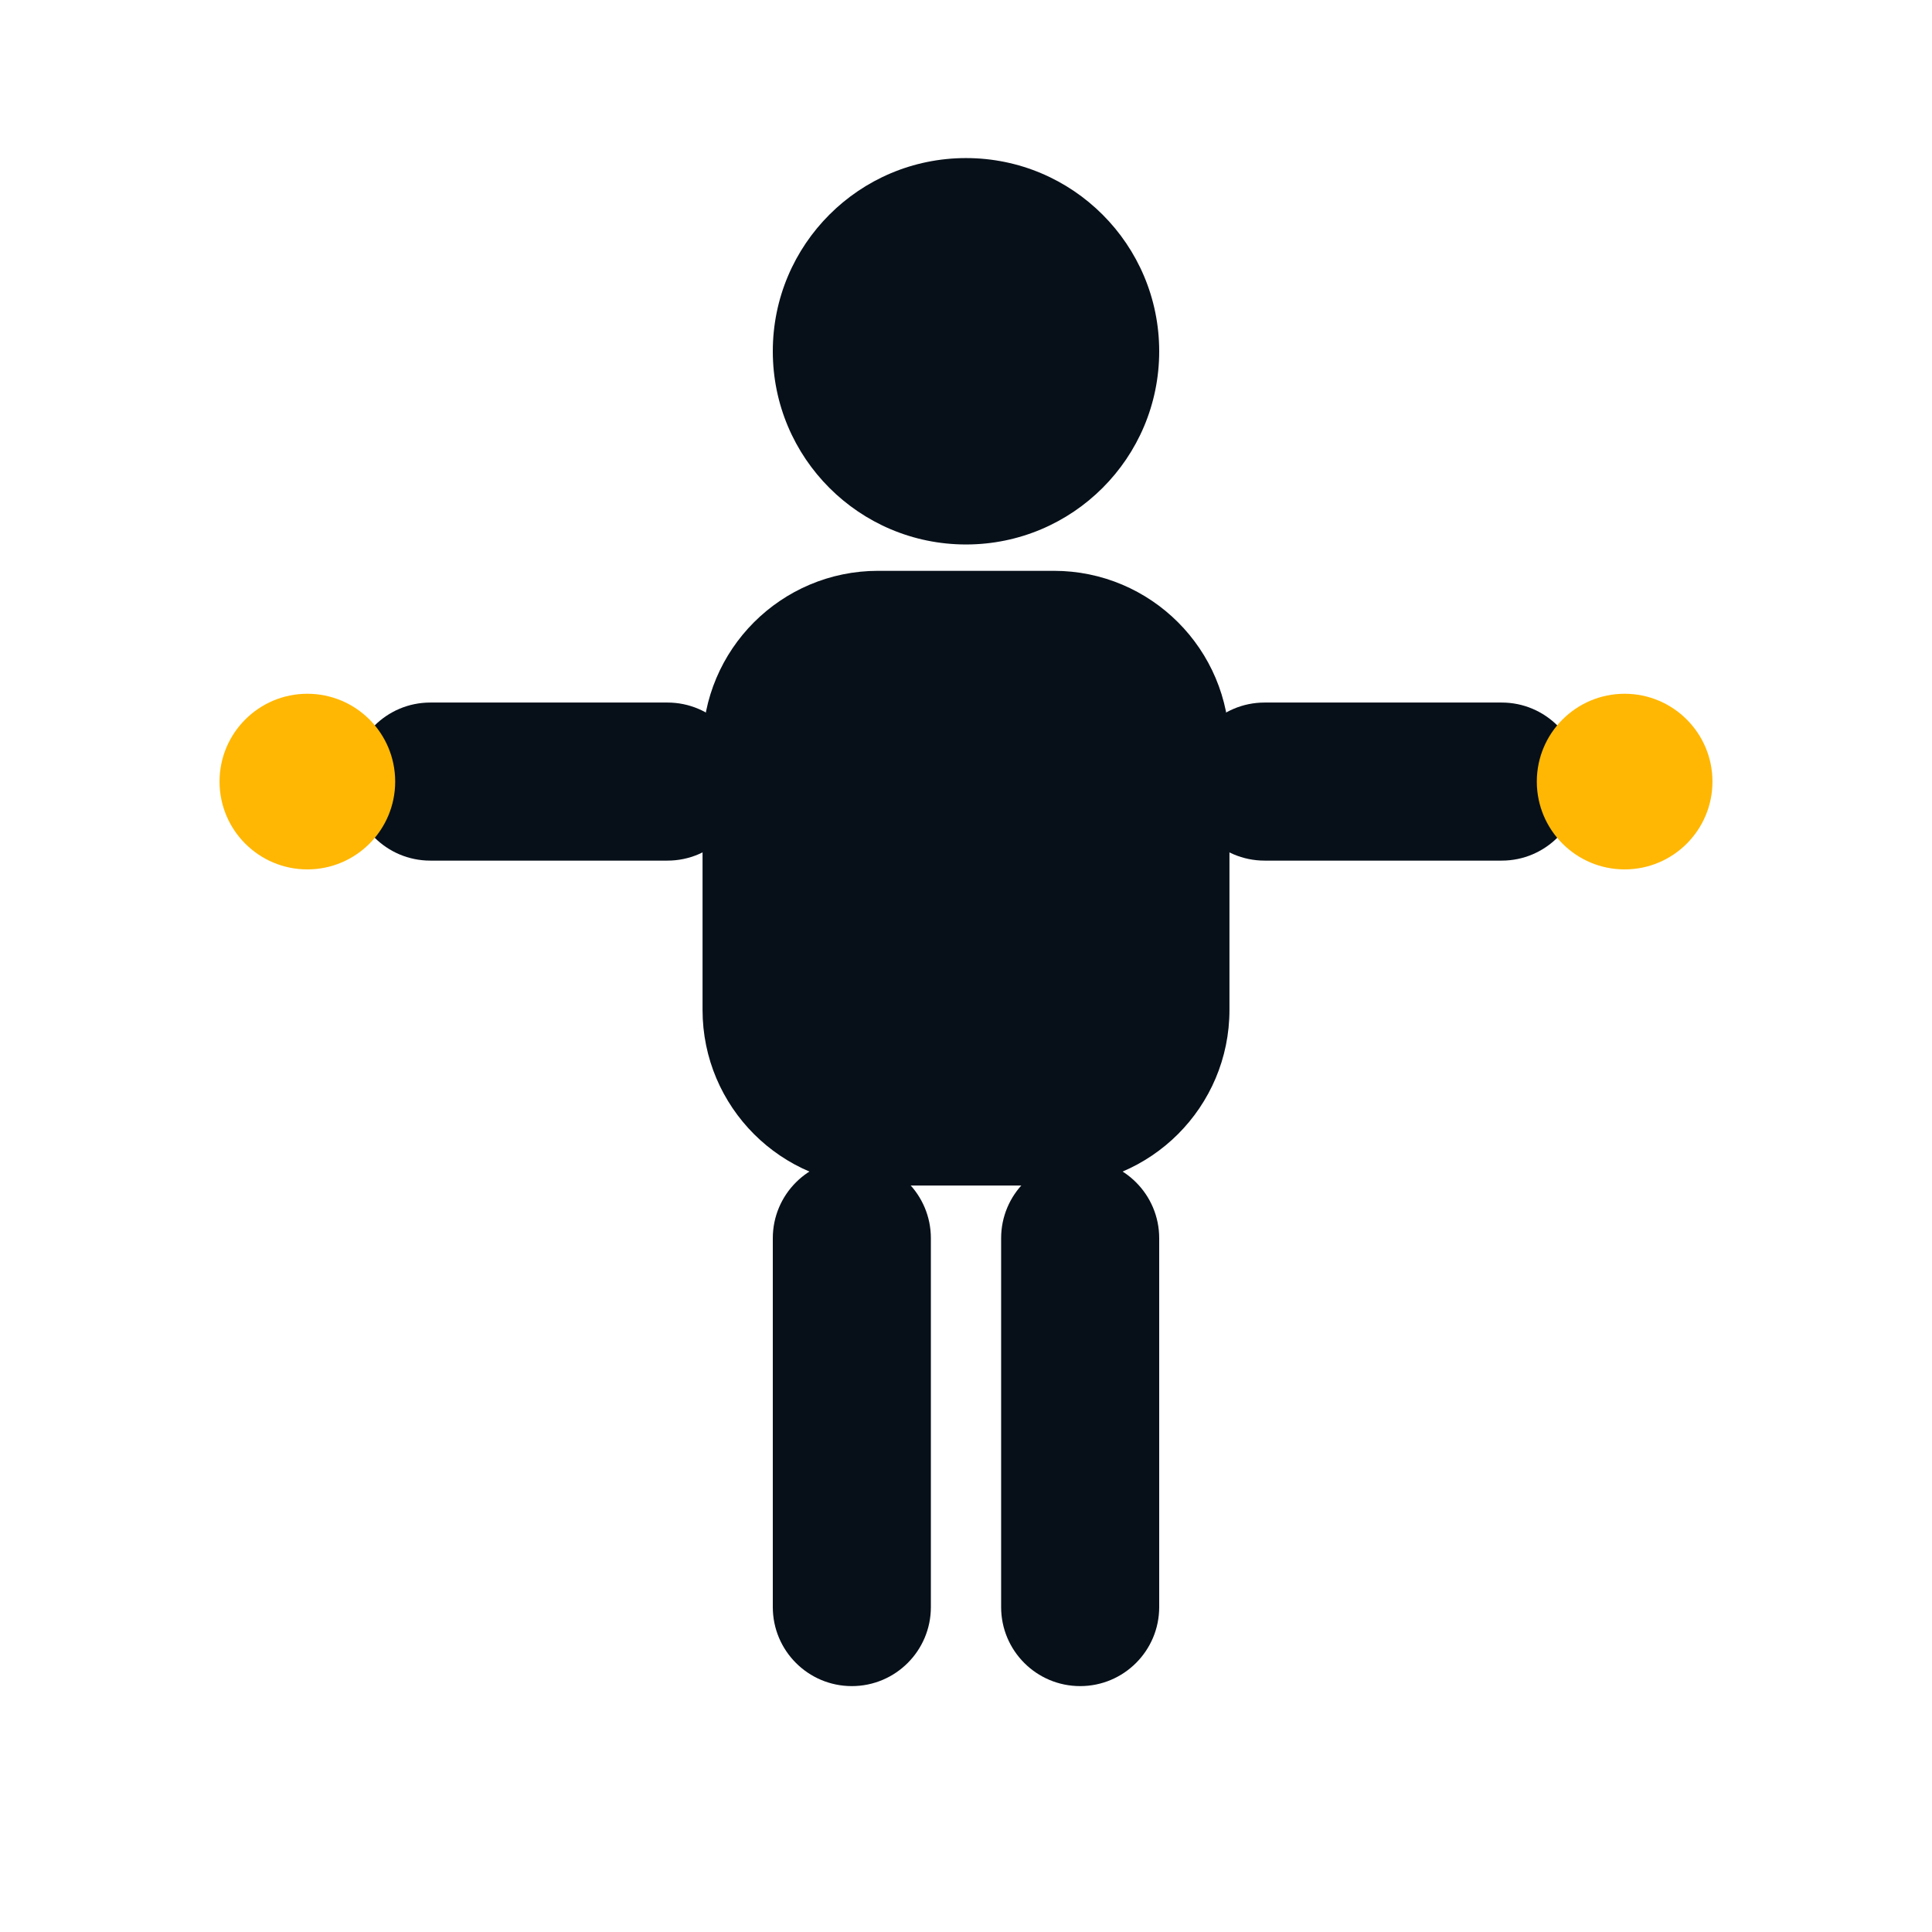
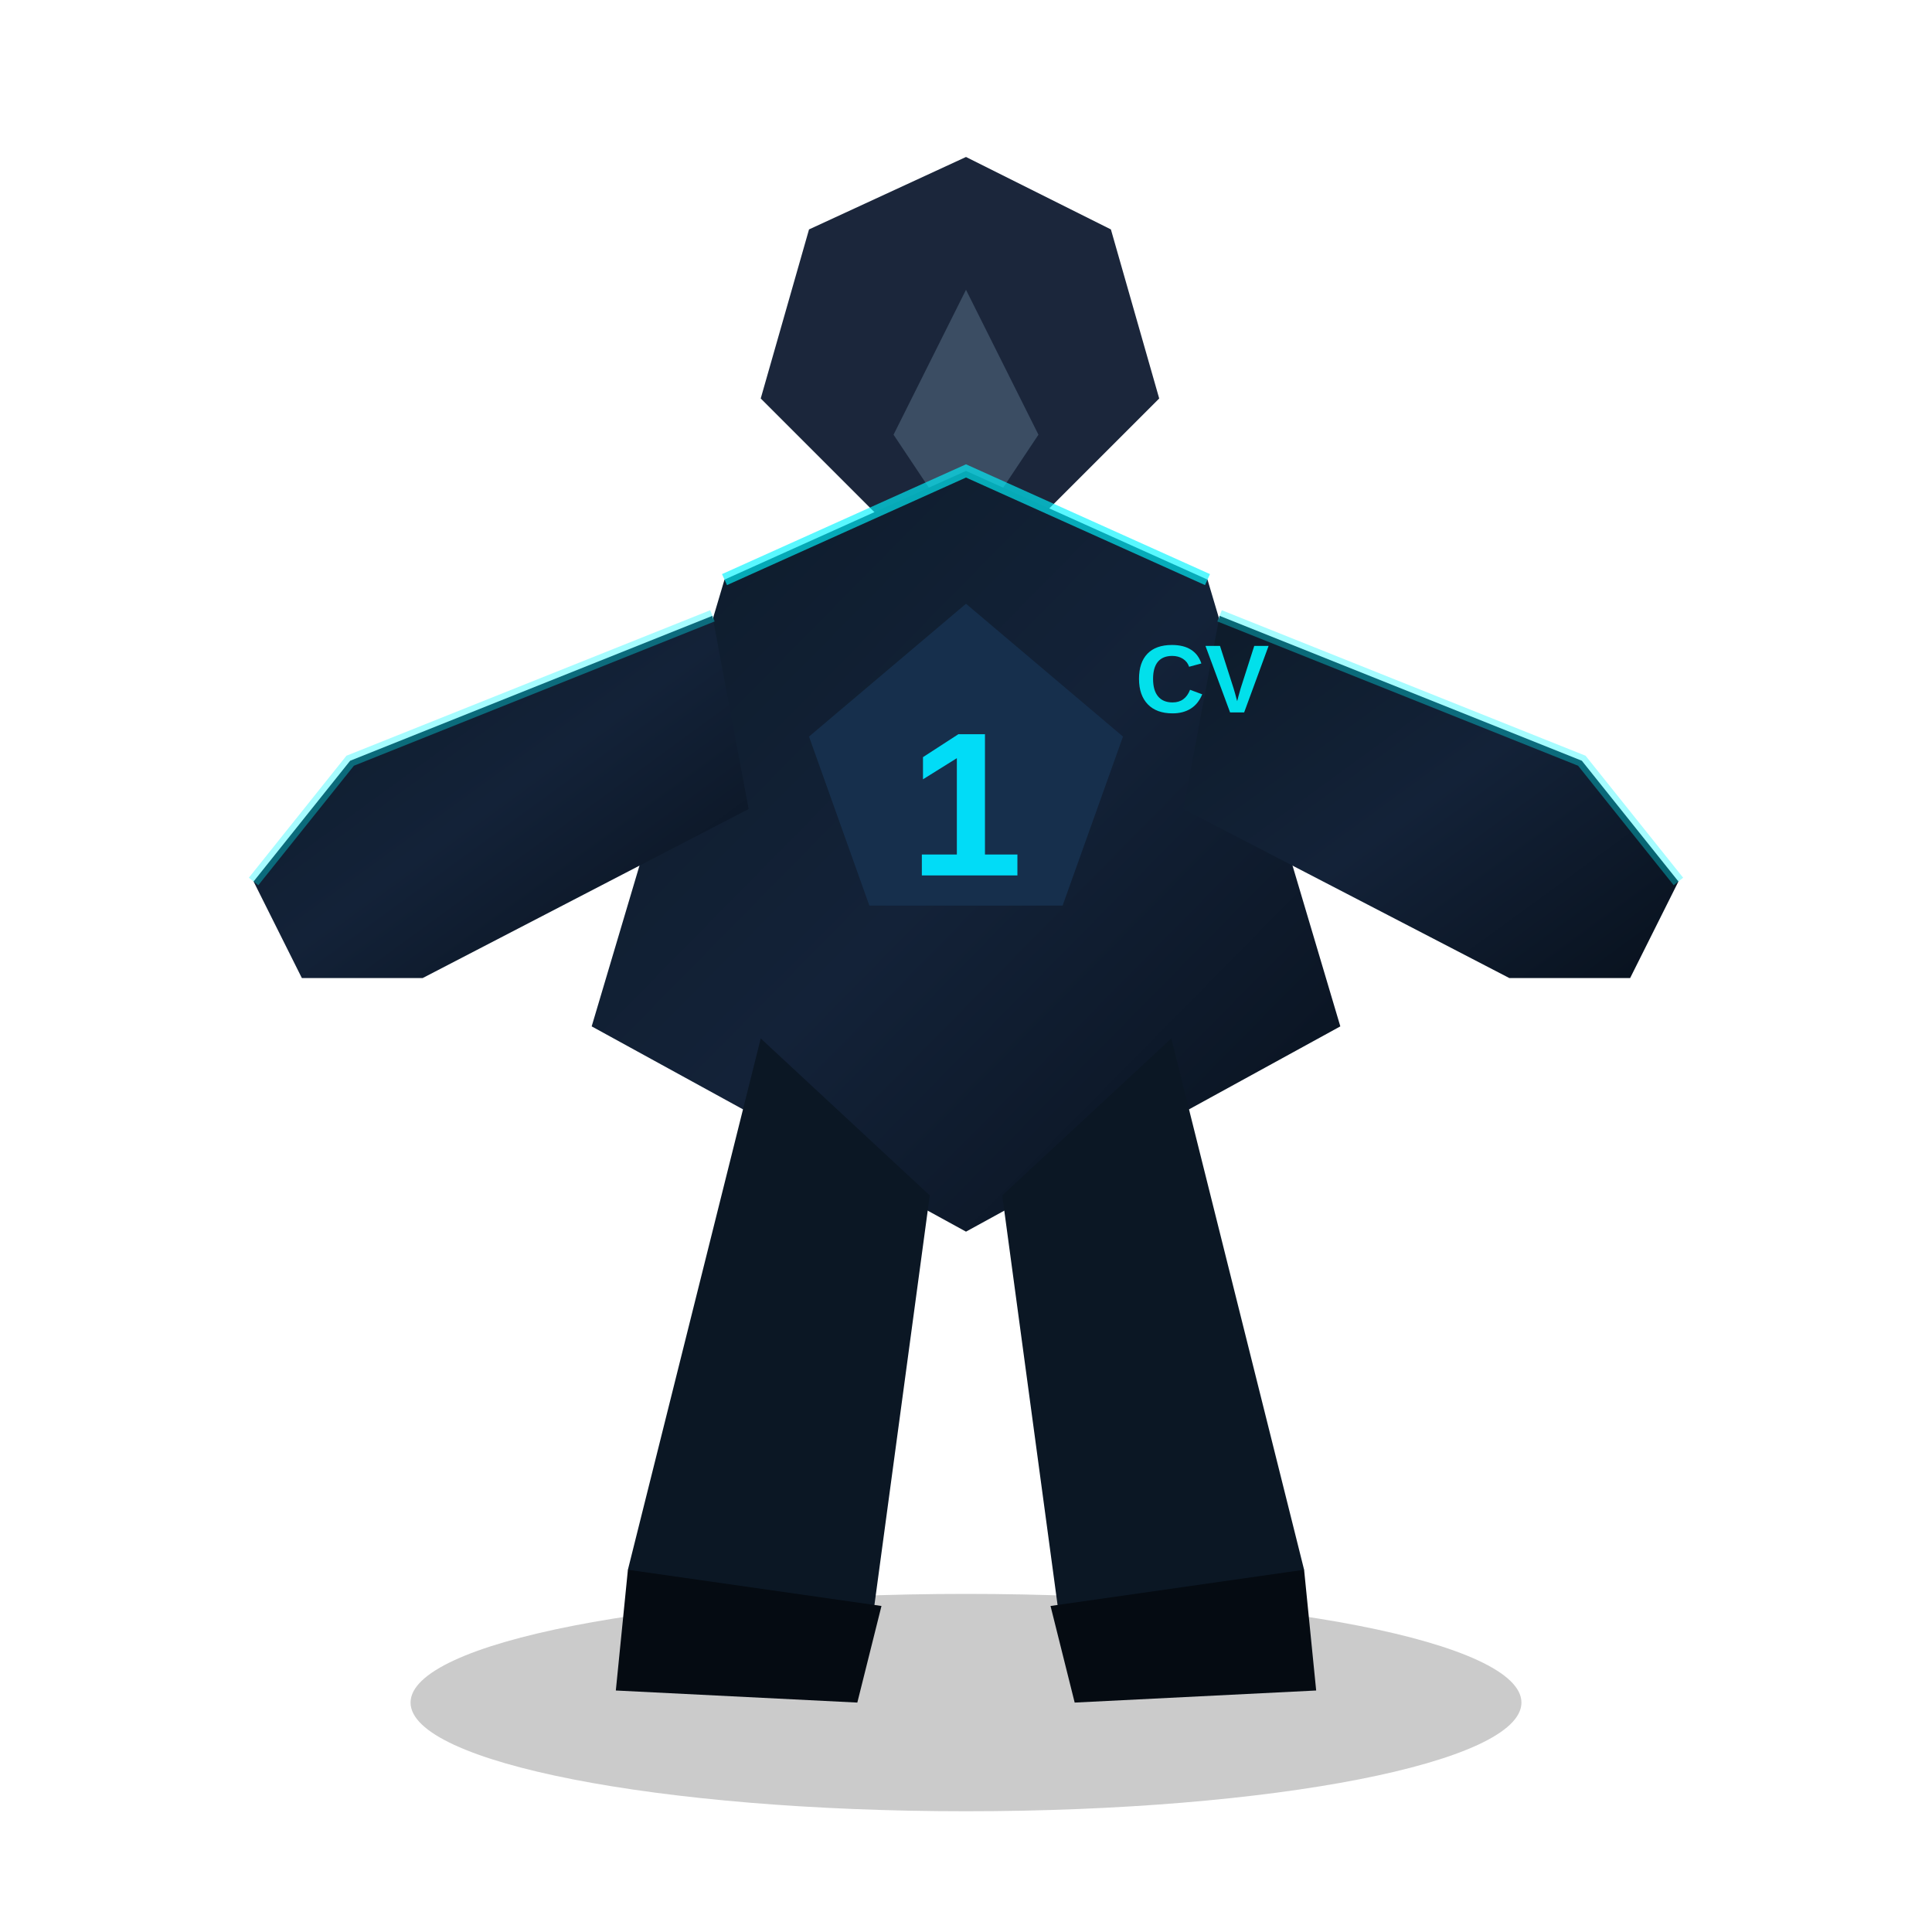
- <svg xmlns="http://www.w3.org/2000/svg" width="220" height="220" viewBox="0 0 220 220">
-   <circle cx="110" cy="40" r="22" fill="#071019" />
-   <rect x="80" y="65" width="60" height="70" rx="20" fill="#071019" />
-   <rect x="40" y="80" width="45" height="18" rx="9" fill="#071019" />
-   <rect x="135" y="80" width="45" height="18" rx="9" fill="#071019" />
-   <rect x="88" y="132" width="18" height="60" rx="9" fill="#071019" />
-   <rect x="114" y="132" width="18" height="60" rx="9" fill="#071019" />
-   <circle cx="35" cy="89" r="10" fill="#ffb703" />
-   <circle cx="185" cy="89" r="10" fill="#ffb703" />
+ <svg xmlns="http://www.w3.org/2000/svg" width="320" height="320" viewBox="0 0 320 320">
+   <defs>
+     <linearGradient id="bodyGrad" x1="0" y1="0" x2="1" y2="1">
+       <stop offset="0%" stop-color="#0d1b2a" />
+       <stop offset="50%" stop-color="#132238" />
+       <stop offset="100%" stop-color="#08111d" />
+     </linearGradient>
+     <linearGradient id="cyanGlow" x1="0" y1="0" x2="1" y2="1">
+       <stop offset="0%" stop-color="#00f5ff" />
+       <stop offset="100%" stop-color="#00b4d8" />
+     </linearGradient>
+     <filter id="glow">
+       <fegaussianblur stdDeviation="6" result="blur" />
+       <femerge>
+         <femergenode in="blur" />
+         <femergenode in="SourceGraphic" />
+       </femerge>
+     </filter>
+   </defs>
+   <ellipse cx="160" cy="282" rx="92" ry="18" fill="rgba(0,0,0,.45)" opacity=".45" />
+   <polygon points=" 160,26 184,38 192,66 172,86 146,86 126,66 134,38 " fill="#1b263b" />
+   <polygon points=" 160,48 172,72 160,90 148,72 " fill="#3b4d63" />
+   <polygon points=" 120,96 160,78 200,96 222,170 160,204 98,170 " fill="url(#bodyGrad)" />
+   <polygon points=" 160,100 186,122 176,150 144,150 134,122 " fill="#16314f" opacity=".9" />
+   <polygon points=" 118,102 58,126 42,146 50,162 70,162 124,134 " fill="url(#bodyGrad)" />
+   <polygon points=" 202,102 262,126 278,146 270,162 250,162 196,134 " fill="url(#bodyGrad)" />
+   <polygon points=" 34,144 56,132 72,148 58,170 34,164 " fill="url(#cyanGlow)" filter="url(#glow)" />
+   <polygon points=" 286,144 264,132 248,148 262,170 286,164 " fill="url(#cyanGlow)" filter="url(#glow)" />
+   <polygon points=" 126,172 154,198 144,272 116,278 104,260 " fill="#0b1724" />
+   <polygon points=" 194,172 166,198 176,272 204,278 216,260 " fill="#0b1724" />
+   <polygon points=" 104,260 146,266 142,282 102,280 " fill="#050b12" />
+   <polygon points=" 216,260 174,266 178,282 218,280 " fill="#050b12" />
+   <text x="160" y="145" text-anchor="middle" font-size="34" font-family="Arial" font-weight="700" fill="#00e5ff" opacity=".95">
+ 1
+ </text>
+   <text x="188" y="118" font-size="16" font-family="Arial" font-weight="700" fill="#00f5ff" opacity=".9">
+ CV
+ </text>
+   <polyline points="120,96 160,78 200,96" fill="none" stroke="#00f5ff" stroke-width="2" opacity=".65" />
+   <polyline points="118,102 58,126 42,146" fill="none" stroke="#00f5ff" stroke-width="2" opacity=".35" />
+   <polyline points="202,102 262,126 278,146" fill="none" stroke="#00f5ff" stroke-width="2" opacity=".35" />
</svg>
